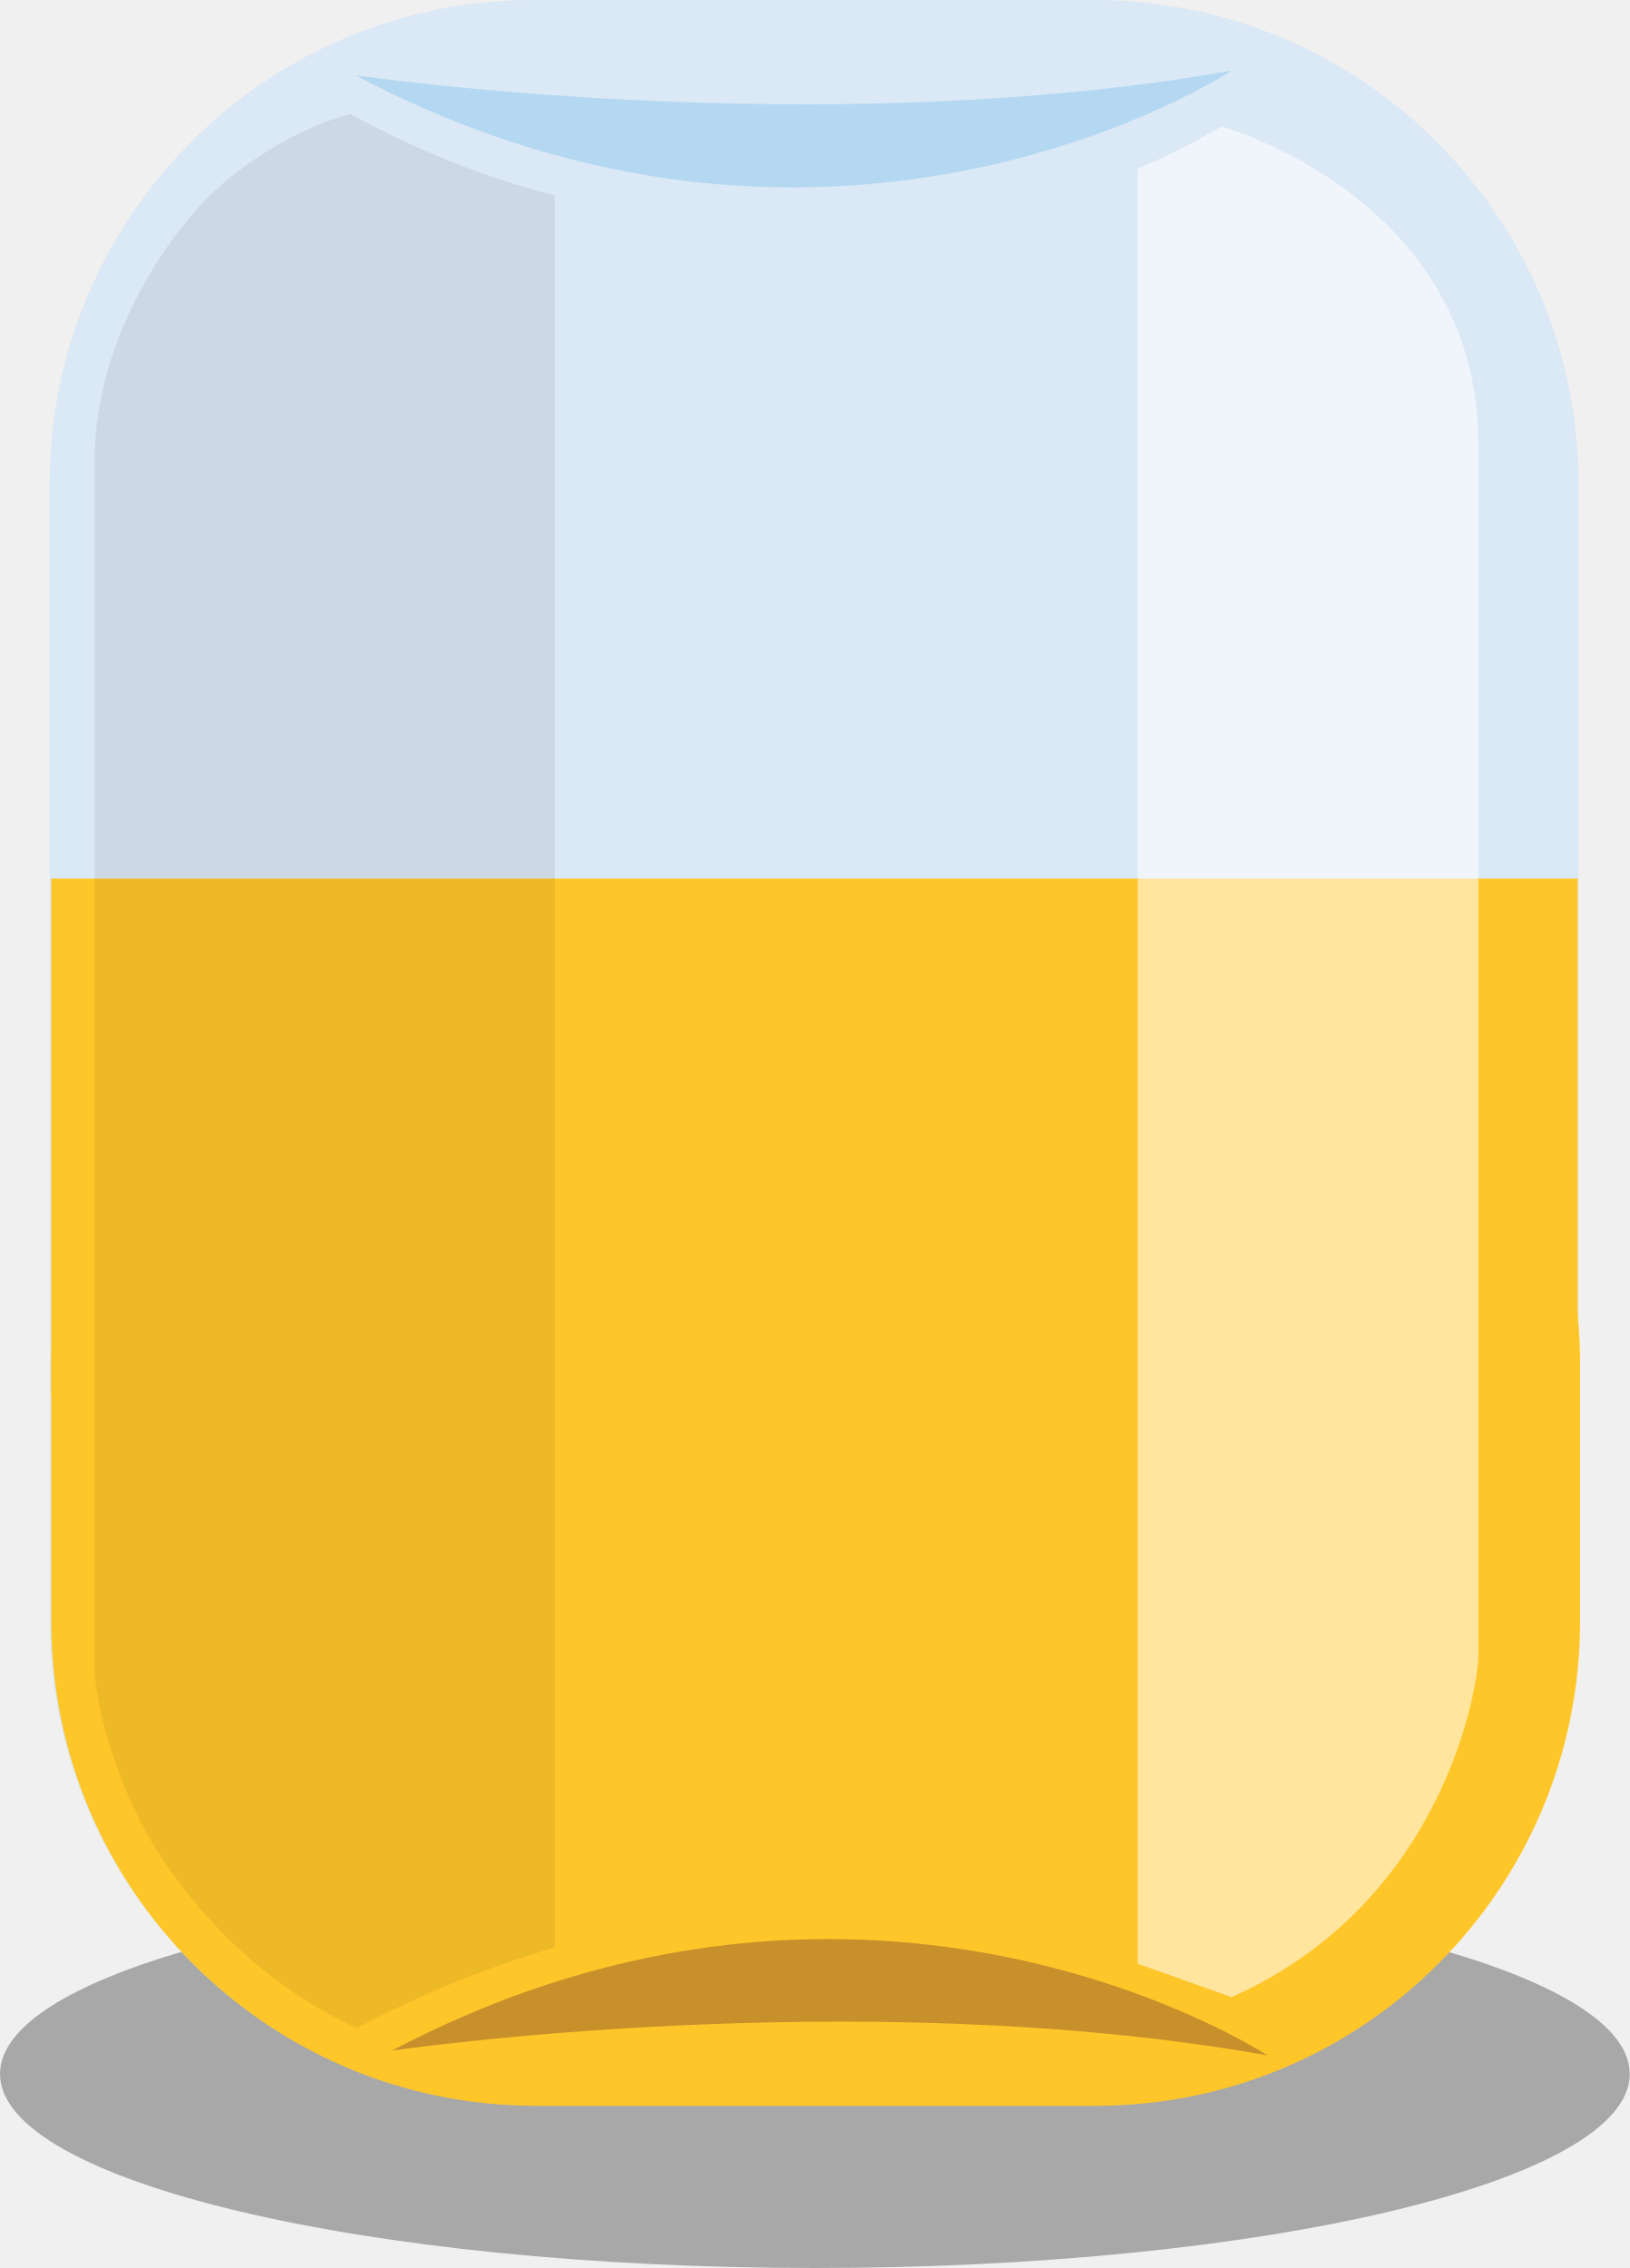
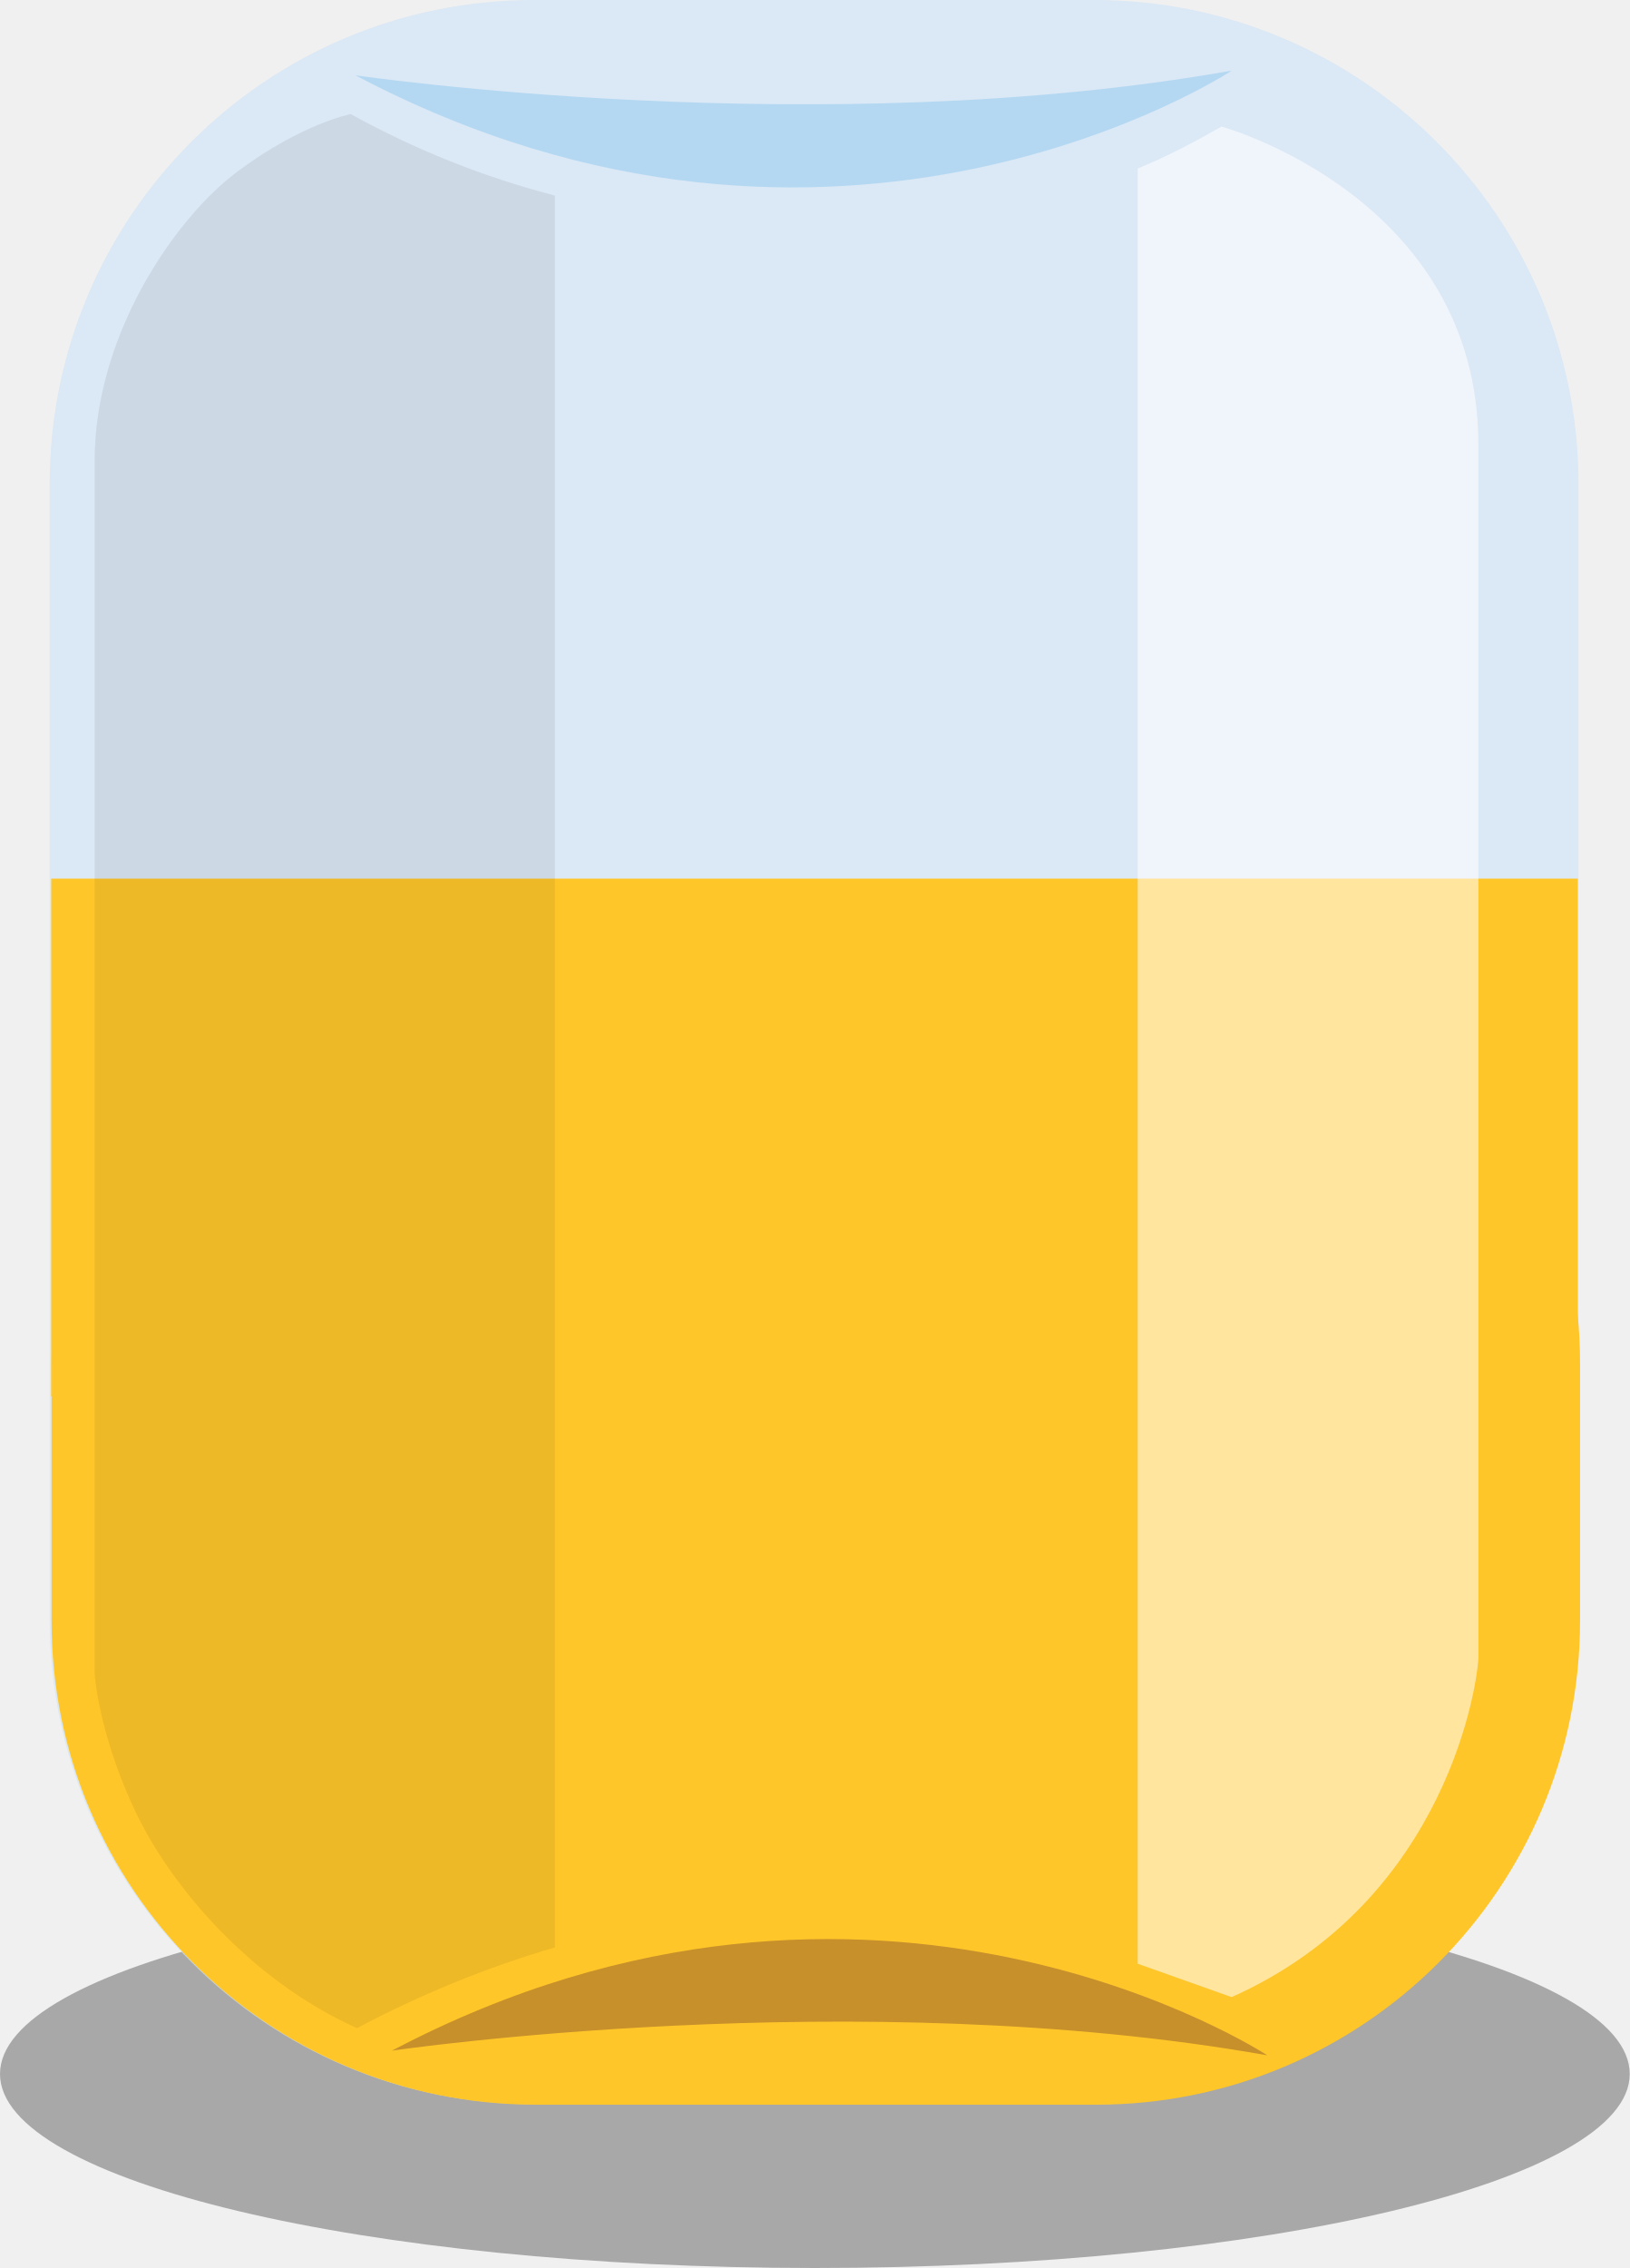
<svg xmlns="http://www.w3.org/2000/svg" version="1.1" id="Layer_2_1_" x="0px" y="0px" viewBox="0 0 210 292.2" style="enable-background:new 0 0 210 292.2;" xml:space="preserve">
  <style type="text/css">
	.st0{opacity:0.3;}
	.st1{opacity:0.7;}
	.st2{fill:#D1E4F6;}
	.st3{fill:#FFC629;}
	.st4{fill:#B4D8F2;}
	.st5{fill:#C7902B;}
	.st6{fill:#050706;}
	.st7{opacity:0.55;fill:#FFFFFF;enable-background:new    ;}
	.st8{opacity:7.000000e-02;fill:#050706;enable-background:new    ;}
</style>
  <ellipse id="Ellipse_16" class="st0" cx="105" cy="267.2" rx="105" ry="25" />
  <g id="Group_144">
    <g id="Group_44">
      <g id="Group_42" class="st1">
        <path id="Rectangle_172" class="st2" d="M68.8,0H141c34.4,0,62.4,27.9,62.4,62.4v146.3c0,34.4-27.9,62.4-62.4,62.4H68.8     c-34.4,0-62.4-27.9-62.4-62.4V62.4C6.4,27.9,34.3,0,68.8,0z" />
      </g>
      <g id="Group_43">
-         <path id="Rectangle_173" class="st3" d="M69,113.3h72.2c34.4,0,62.4,27.9,62.4,62.4v33.2c0,34.4-27.9,62.4-62.4,62.4H69     c-34.4,0-62.4-27.9-62.4-62.4v-33.2C6.6,141.2,34.6,113.3,69,113.3z" />
+         <rect id="Rectangle_173" data-name="Rectangle 173" x="6.64" y="113.28" width="196.96" height="157.88" rx="62.36" style="fill:#ffc629" />
      </g>
      <rect id="Rectangle_174" x="6.6" y="113.2" class="st3" width="196.7" height="66.7" />
      <path id="Path_123" class="st4" d="M45.8,9.7c0,0,59.9,8.8,112.9-0.6C158.6,9.2,107.9,42.5,45.8,9.7z" />
      <path id="Path_126" class="st5" d="M50.5,264.2c0,0,59.8-8.8,112.8,0.6C163.3,264.8,112.6,231.5,50.5,264.2z" />
      <path id="Path_127" class="st6" d="M69.8,263" />
      <path id="Path_124" class="st7" d="M158.7,257.3c28-12.5,31.8-41,31.8-43.9V57.3c0-31.9-33.1-41-33.1-41c-3.5,2-7.1,3.9-10.8,5.4    V253L158.7,257.3z" />
      <path id="Path_125" class="st8" d="M46,261.3c-14-6.3-24-18.5-28.4-27.6s-5.4-16.9-5.4-18.3V59.3c0-15.9,10.1-31,18.4-37.2    s14.6-7.4,14.6-7.4c8.3,4.6,17.1,8.1,26.3,10.5v225.7C62.6,253.5,54.1,257,46,261.3z" />
    </g>
  </g>
</svg>
